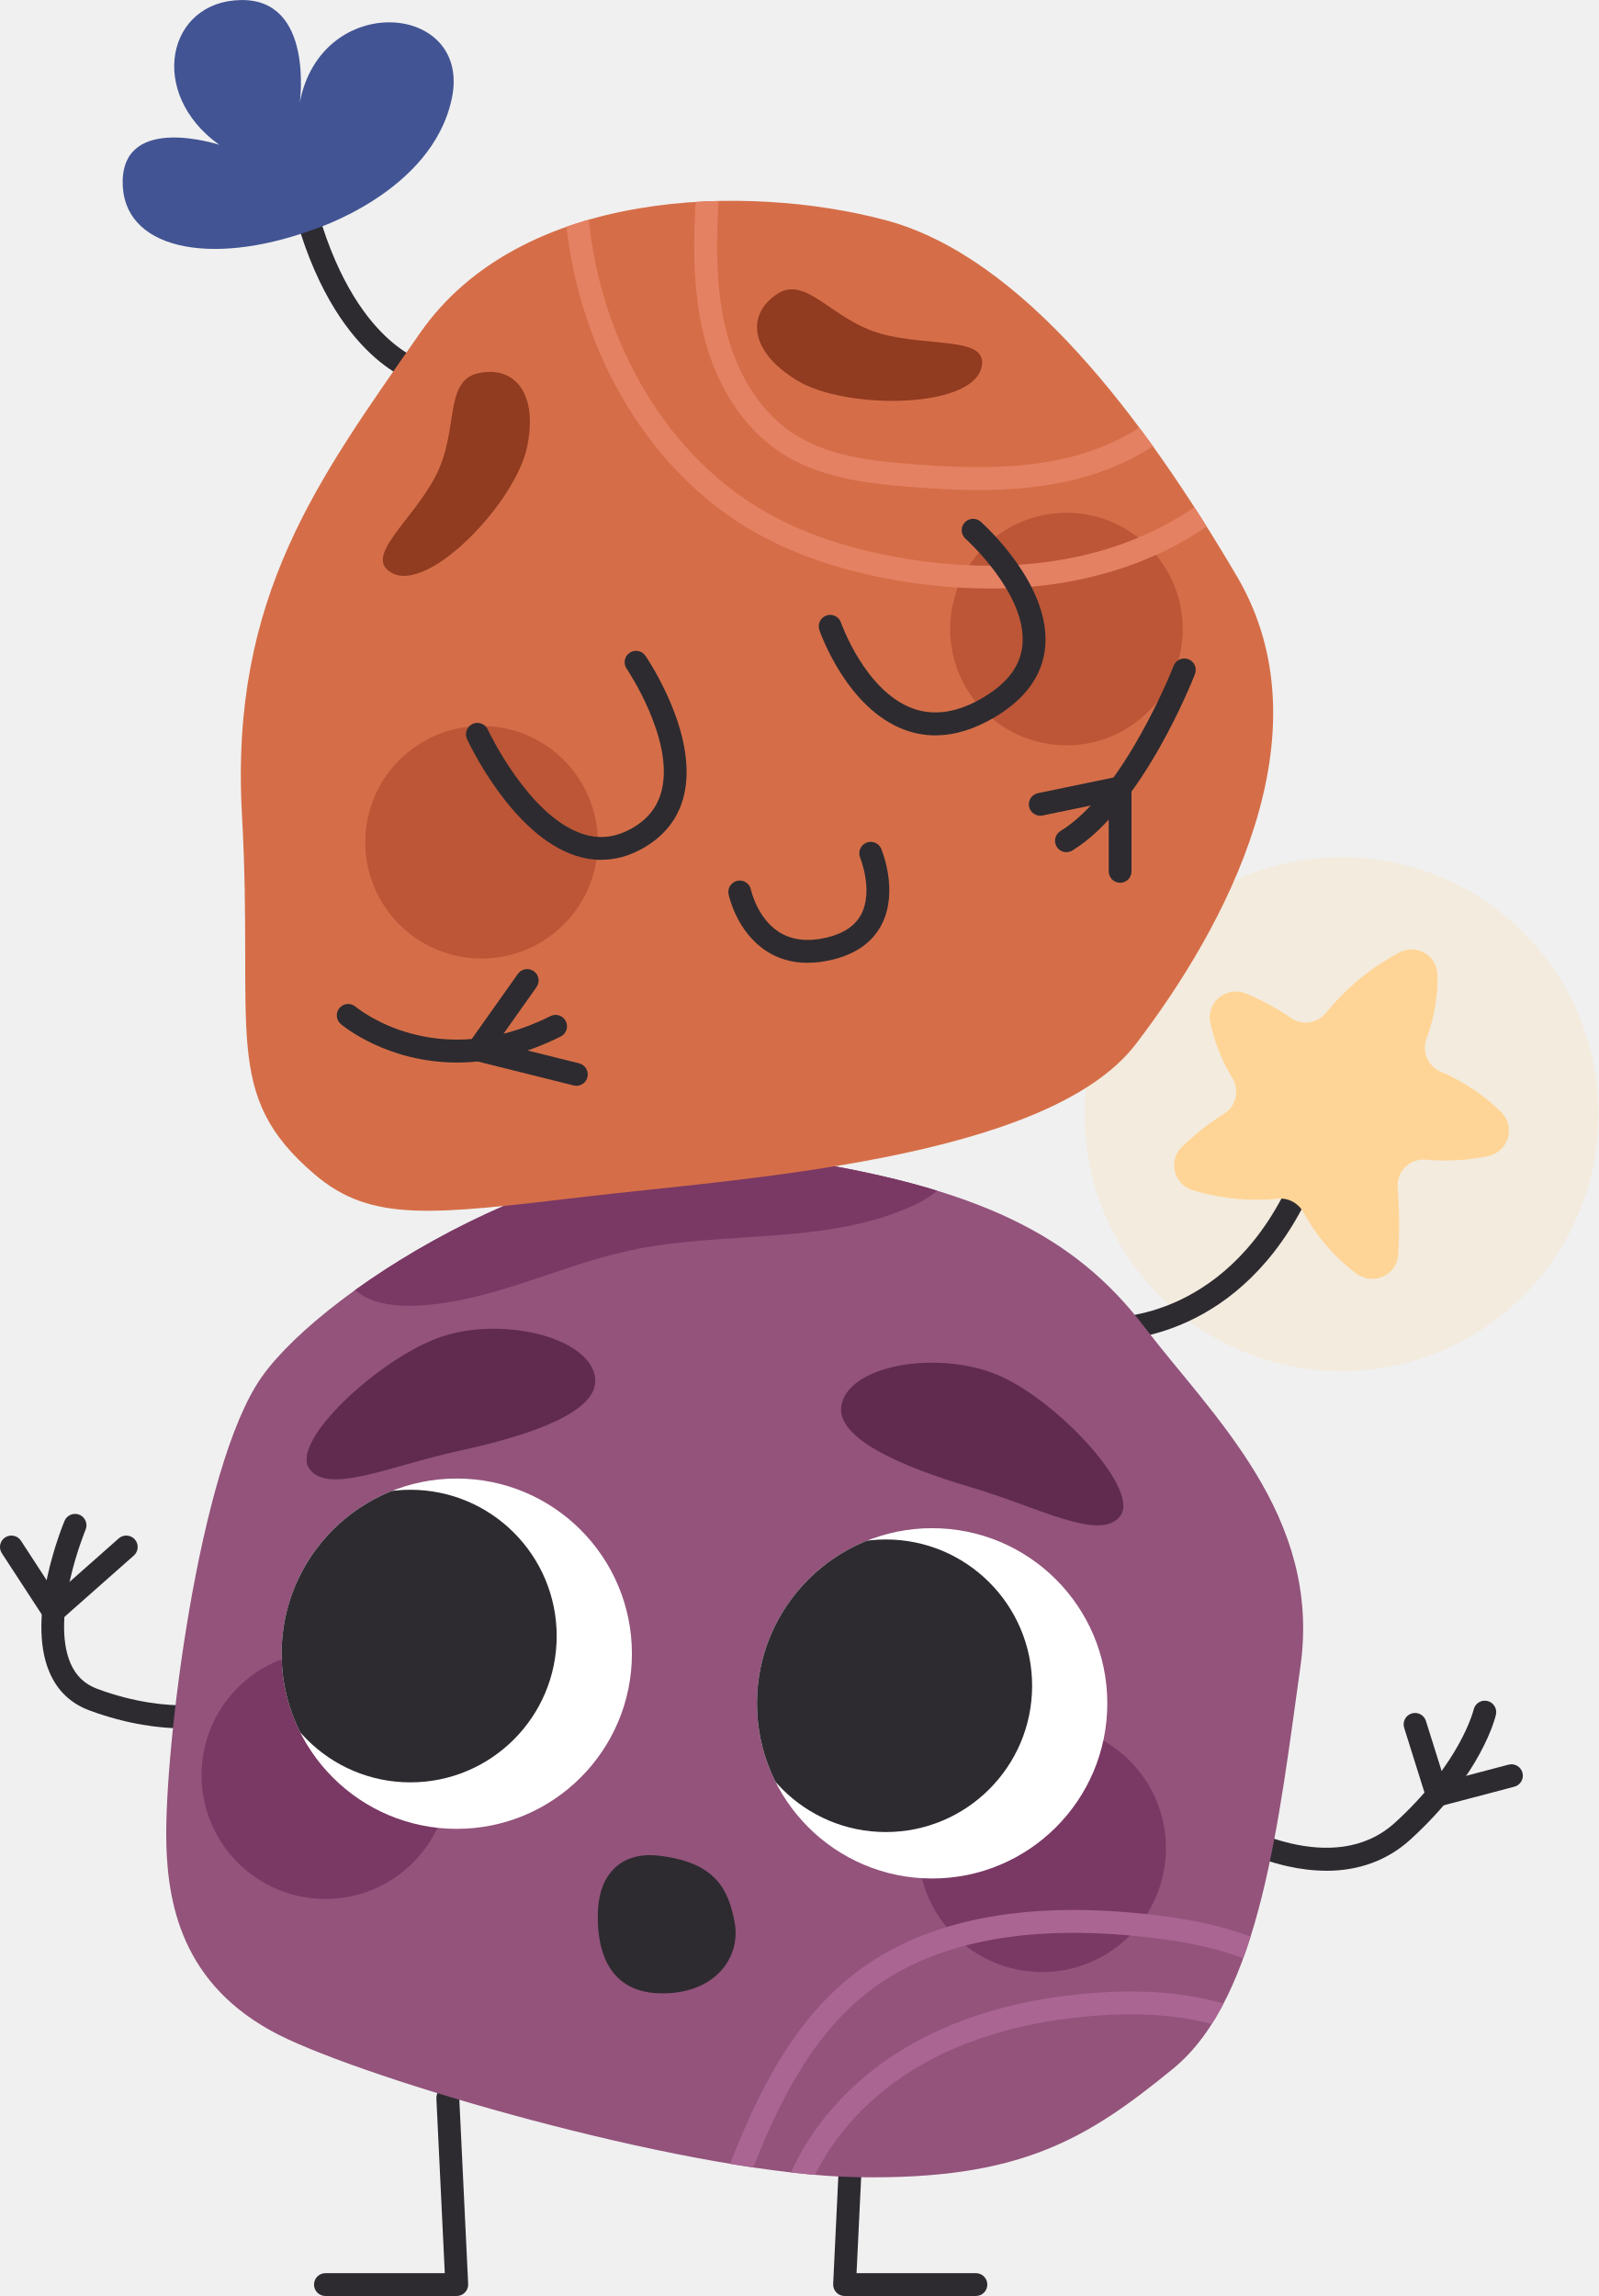
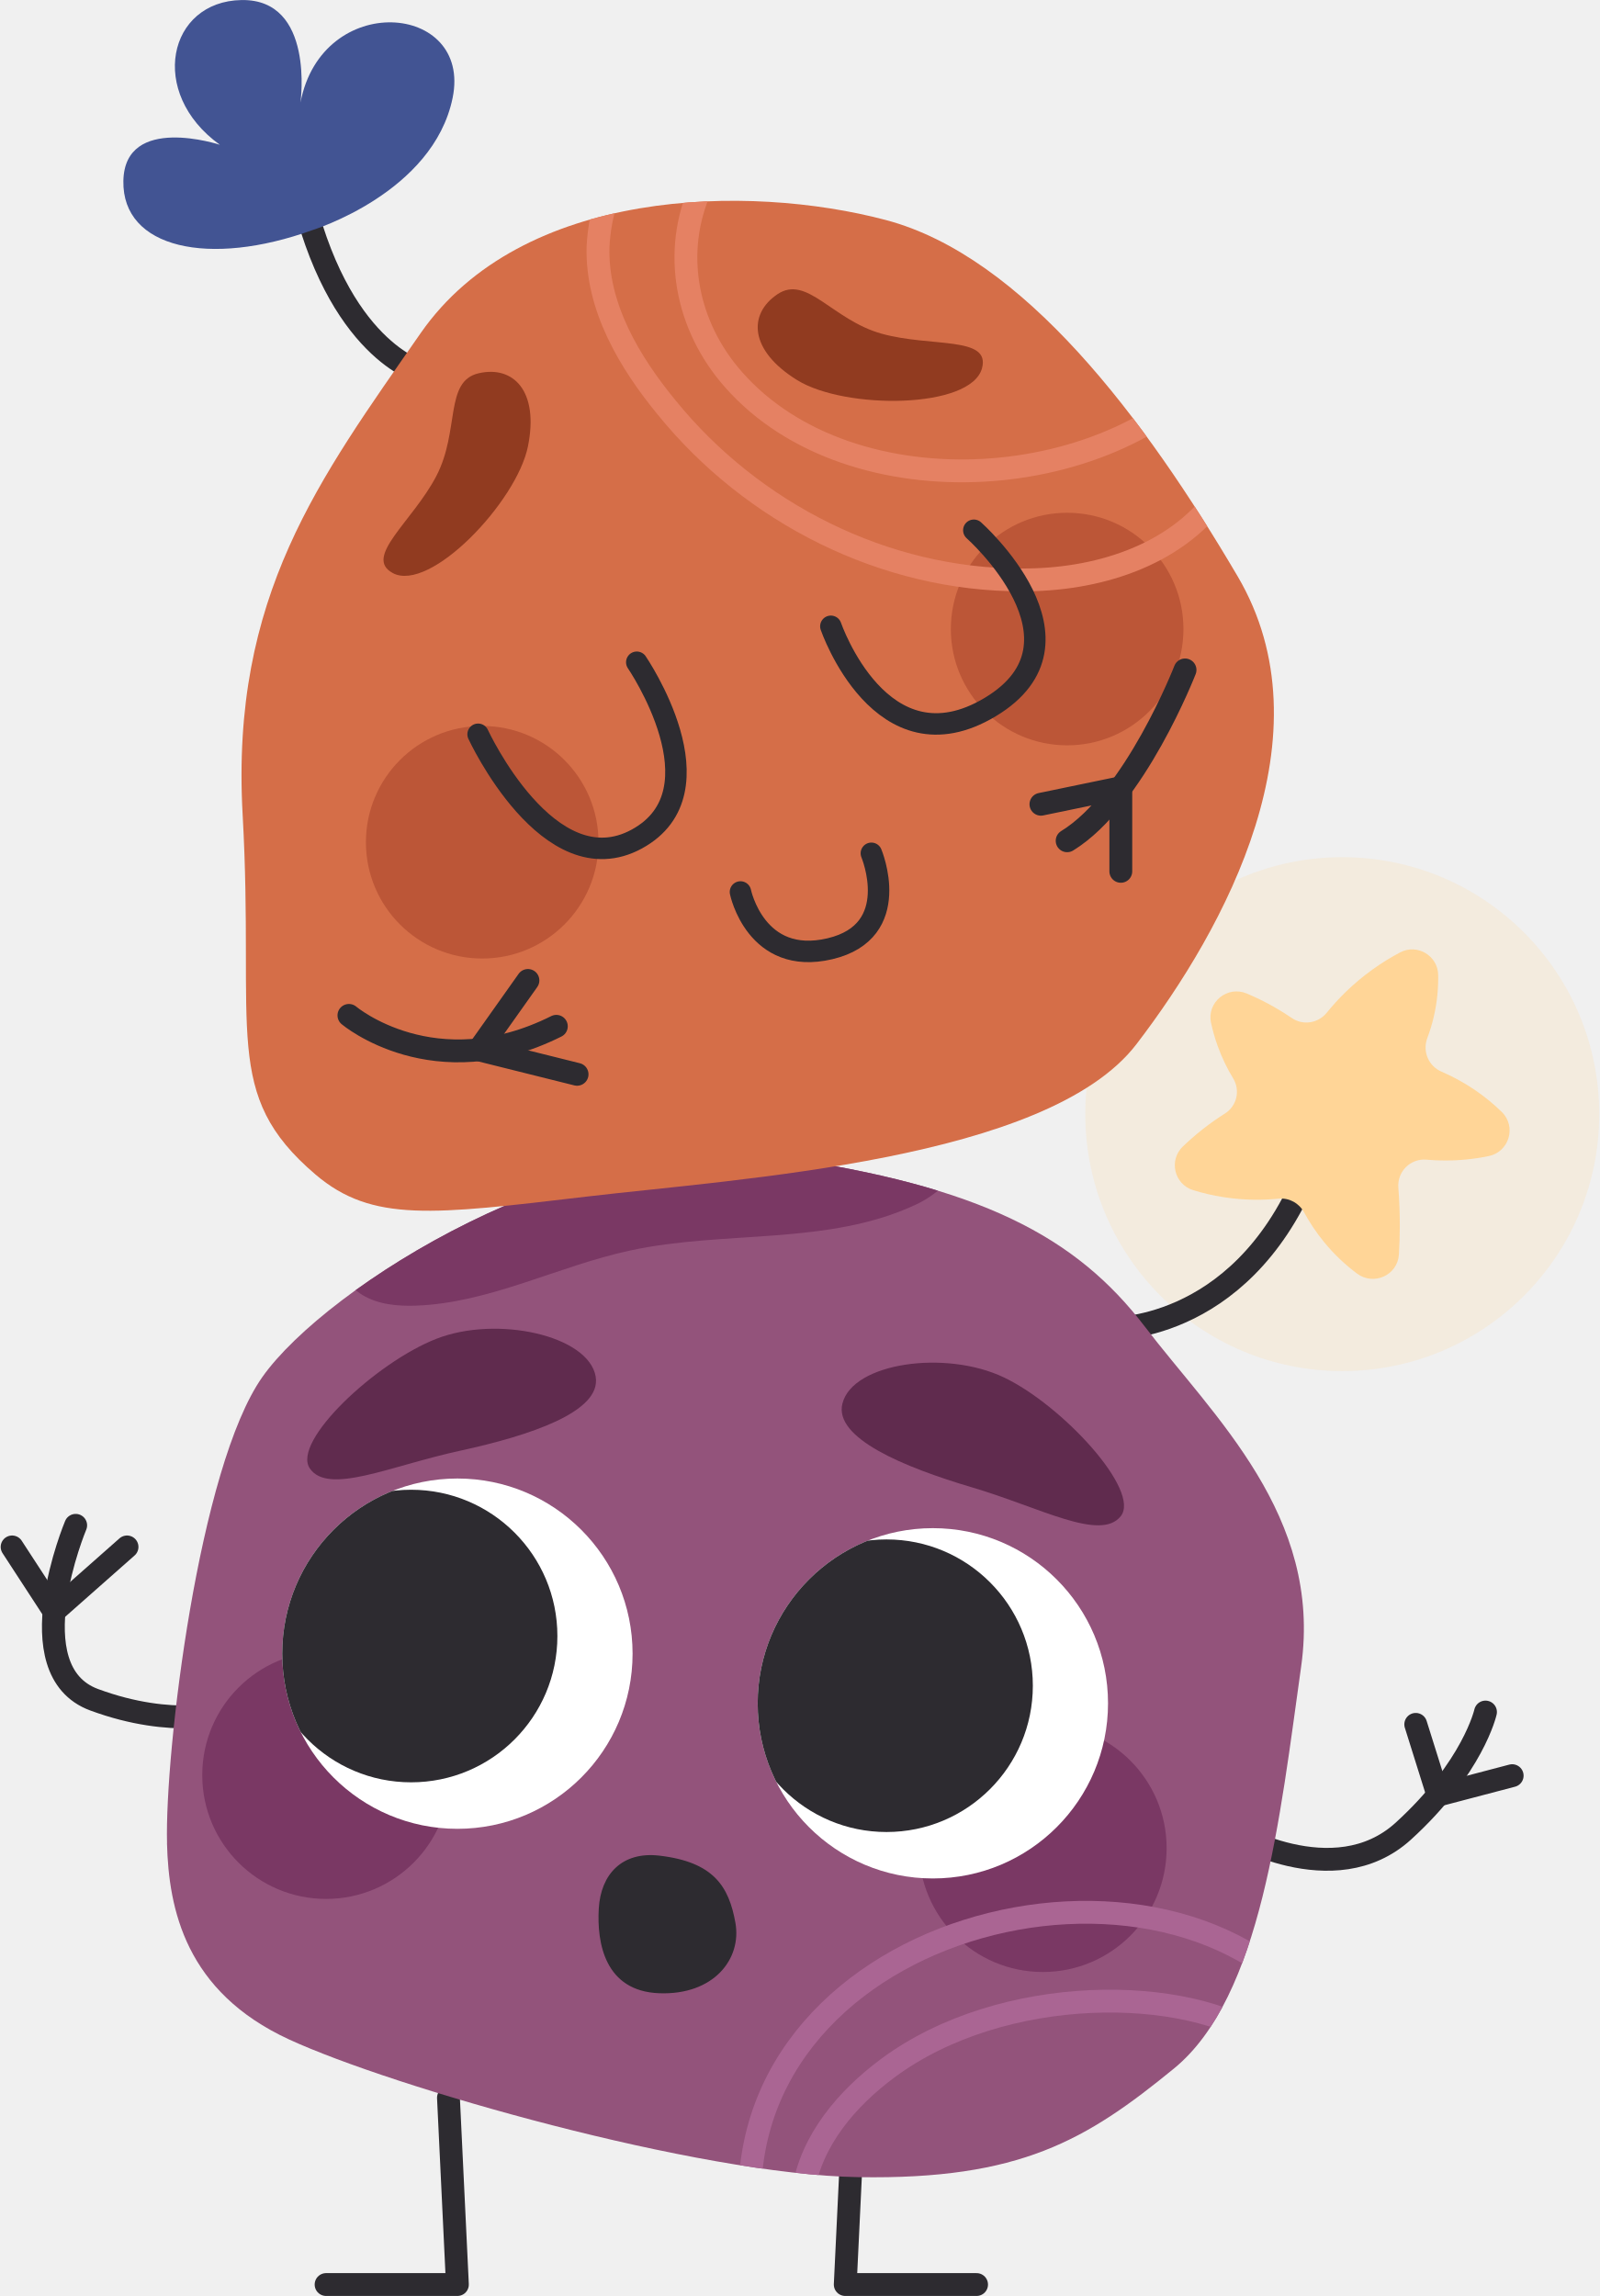
- <svg xmlns="http://www.w3.org/2000/svg" id="Capa_1" width="349.96" height="502.7" version="1.1" viewBox="0 0 349.96 502.7">
+ <svg xmlns="http://www.w3.org/2000/svg" id="Capa_1" width="350.11" height="502.71" version="1.1" viewBox="0 0 350.11 502.71">
  <defs>
    <style>
      .st0 {
+         stroke: #e58163;
+         stroke-miterlimit: 10;
+       }
+ 
+       .st0, .st1, .st2 {
+         stroke-width: 5px;
+       }
+ 
+       .st0, .st1, .st2, .st3 {
+         fill: none;
+       }
+ 
+       .st4 {
        fill: #d56e48;
      }

      .st1 {
+         stroke: #aa6593;
+       }
+ 
+       .st1, .st2, .st3 {
+         stroke-linecap: round;
+         stroke-linejoin: round;
+       }
+ 
+       .st5 {
        fill: #2d2b30;
      }

-       .st2 {
+       .st6 {
        fill: #ffd597;
      }

-       .st3 {
-         fill: #aa6593;
-       }
- 
-       .st4 {
+       .st7 {
        fill: #425493;
      }

-       .st5 {
+       .st2, .st3 {
+         stroke: #2d2b30;
+       }
+ 
+       .st3 {
+         stroke-width: 4.7px;
+       }
+ 
+       .st8 {
        clip-path: url(#clippath-1);
      }

-       .st6 {
+       .st9 {
        clip-path: url(#clippath-3);
      }

-       .st7 {
+       .st10 {
        clip-path: url(#clippath-2);
      }

-       .st8 {
+       .st11 {
        fill: #602b4e;
      }

-       .st9 {
+       .st12 {
        fill: #fff;
      }

-       .st10 {
+       .st13 {
        fill: #7a3864;
      }

-       .st11 {
+       .st14 {
        fill: #bc5637;
      }

-       .st12 {
+       .st15 {
        opacity: .2;
      }

-       .st13 {
+       .st16 {
        fill: #913b20;
      }

-       .st14 {
-         fill: #e58163;
-       }
- 
-       .st15 {
+       .st17 {
        clip-path: url(#clippath);
      }

-       .st16 {
+       .st18 {
        fill: #93537b;
      }
    </style>
    <clipPath id="clippath">
-       <path class="st16" d="M36.42,403.58c-.51-19.93,6.96-82.38,20.88-102.1s69.04-54.53,113.13-48.15,64.98,17.4,80.06,37.13,38.87,41.42,34.23,74.37c-4.64,32.95-8.7,72.4-27.85,88.07s-33.65,24.37-69.04,23.79c-35.39-.58-102.1-19.72-124.73-30.17s-26.32-28.51-26.69-42.93Z" />
+       <path class="st18" d="M36.57,403.58c-.51-19.93,6.96-82.38,20.88-102.1s69.04-54.53,113.13-48.15c44.09,6.38,64.98,17.4,80.06,37.13s38.87,41.42,34.23,74.37c-4.64,32.95-8.7,72.4-27.85,88.07s-33.65,24.37-69.04,23.79c-35.39-.58-102.1-19.72-124.73-30.17s-26.32-28.51-26.69-42.93Z" />
    </clipPath>
    <clipPath id="clippath-1">
-       <path class="st0" d="M68.91,257.15c12.43,10.59,25.68,8.81,59.33,4.85,33.65-3.96,100.95-7.94,120.43-33.4,19.48-25.46,42.51-67.78,22.14-102.41s-46.93-70.05-77.04-78.02-79.7-7.08-101.84,24.79-41.62,57.56-38.96,105.38-4.67,61.24,15.94,78.81Z" />
+       <path class="st4" d="M69.06,257.15c12.43,10.59,25.68,8.81,59.33,4.85,33.65-3.96,100.95-7.94,120.43-33.4,19.48-25.46,42.51-67.78,22.14-102.41-20.37-34.63-46.93-70.05-77.04-78.02s-79.7-7.08-101.84,24.79c-22.14,31.88-41.62,57.56-38.96,105.38,2.66,47.82-4.67,61.24,15.94,78.81Z" />
    </clipPath>
    <clipPath id="clippath-2">
-       <circle class="st9" cx="100" cy="362.07" r="38.35" />
+       <circle class="st12" cx="100.14" cy="362.07" r="38.35" />
    </clipPath>
    <clipPath id="clippath-3">
-       <circle class="st9" cx="204.08" cy="372.94" r="38.35" />
+       <circle class="st12" cx="204.23" cy="372.94" r="38.35" />
    </clipPath>
  </defs>
-   <g class="st12">
-     <circle class="st2" cx="293.71" cy="243.94" r="56.26" />
+   <g class="st15">
+     <circle class="st6" cx="293.86" cy="243.94" r="56.26" />
  </g>
-   <path class="st1" d="M290.38,409.59c-2.76,0-5.65-.34-8.65-1.02-7.94-1.81-13.86-5.37-14.11-5.52-1.18-.72-1.55-2.26-.84-3.44.72-1.18,2.26-1.55,3.43-.84h0c.21.13,21.52,12.77,35.21.29,14.41-13.13,17.19-24.65,17.22-24.76.31-1.34,1.64-2.19,2.99-1.88,1.34.3,2.19,1.63,1.89,2.98-.12.53-3.05,13.07-18.73,27.36-4.97,4.53-11.23,6.84-18.41,6.84Z" />
-   <path class="st1" d="M314.67,395.55c-1.07,0-2.05-.69-2.38-1.75l-4.87-15.51c-.41-1.32.32-2.72,1.64-3.13,1.32-.41,2.72.32,3.13,1.64l4.15,13.23,13.94-3.67c1.33-.35,2.7.45,3.05,1.78.35,1.33-.45,2.7-1.78,3.05l-16.25,4.28c-.21.06-.43.08-.64.08Z" />
-   <path class="st1" d="M40.42,378.43c-5.3,0-12.44-.84-20.81-3.93-4.07-1.5-7.02-4.29-8.75-8.3-5.36-12.34,2.92-32.36,3.27-33.21.53-1.27,2-1.87,3.27-1.34,1.27.53,1.87,2,1.34,3.27-.08.19-7.81,18.9-3.29,29.28,1.19,2.74,3.12,4.57,5.9,5.59,16.26,6,27.48,2.69,27.6,2.65,1.31-.41,2.72.33,3.12,1.65.41,1.32-.32,2.71-1.63,3.12-.28.09-3.93,1.19-10.01,1.19Z" />
-   <path class="st1" d="M11.7,355.31c-.11,0-.22,0-.34-.02-.72-.1-1.36-.5-1.76-1.11l-9.2-14.11c-.75-1.16-.43-2.71.73-3.46,1.16-.75,2.71-.43,3.46.73l7.61,11.69,13.79-12.2c1.03-.91,2.61-.82,3.53.22.91,1.04.82,2.61-.22,3.53l-15.96,14.11c-.46.41-1.05.63-1.66.63Z" />
-   <path class="st1" d="M242.94,293.43c-.33,0-.54,0-.63-.01-1.38-.06-2.45-1.23-2.38-2.61.06-1.38,1.23-2.43,2.61-2.38,1.12.05,27.01.69,40.9-32.04.54-1.27,2.01-1.86,3.28-1.32,1.27.54,1.86,2.01,1.32,3.28-14.27,33.61-40.59,35.1-45.1,35.1Z" />
-   <path class="st1" d="M91.96,83.92c-.21,0-.42-.03-.62-.08-.81-.21-19.89-5.54-28.14-42.47-.3-1.35.55-2.68,1.9-2.98,1.35-.3,2.68.55,2.98,1.9,3.95,17.67,10.44,27.28,15.2,32.22,5.08,5.28,9.29,6.49,9.33,6.51,1.32.37,2.11,1.73,1.76,3.06-.3,1.12-1.3,1.86-2.41,1.86Z" />
-   <path class="st4" d="M68.22,50.39s26.49-8.13,30.73-28.99-28.62-23.5-33.32,1.06c0,0,3.19-22.71-12.9-22.45s-20.58,20.33-4.74,31.69c0,0-20.86-6.87-21.13,7.92s18.81,18.91,41.36,10.77Z" />
-   <path class="st1" d="M213.66,502.7h-28.75c-.68,0-1.34-.28-1.81-.78s-.72-1.16-.69-1.84l1.96-40.88c.07-1.38,1.22-2.43,2.62-2.38,1.38.07,2.44,1.24,2.38,2.62l-1.84,38.26h26.13c1.38,0,2.5,1.12,2.5,2.5s-1.12,2.5-2.5,2.5Z" />
-   <path class="st1" d="M100,502.7h-28.75c-1.38,0-2.5-1.12-2.5-2.5s1.12-2.5,2.5-2.5h26.13l-1.84-38.26c-.07-1.38,1-2.55,2.38-2.62,1.39-.07,2.55,1,2.62,2.38l1.96,40.88c.03.68-.22,1.35-.69,1.84s-1.13.78-1.81.78Z" />
+   <path class="st2" d="M269.06,400.91s22.91,13.93,38.19,0c15.28-13.93,17.97-26.06,17.97-26.06" />
+   <polyline class="st2" points="309.95 377.55 314.81 393.05 331.06 388.78" />
+   <path class="st2" d="M16.57,333.97s-13.33,31.77,4.04,38.19,29.2,2.7,29.2,2.7" />
+   <polyline class="st2" points="2.65 338.7 11.84 352.81 27.81 338.7" />
+   <path class="st2" d="M242.58,290.92s28.51,1.32,43.31-33.56" />
+   <path class="st2" d="M92.1,81.42s-18.32-4.73-26.33-40.6" />
+   <path class="st7" d="M68.37,50.39s26.49-8.13,30.73-28.99-28.62-23.5-33.32,1.06c0,0,3.19-22.71-12.9-22.45s-20.58,20.33-4.74,31.69c0,0-20.86-6.87-21.13,7.92s18.81,18.91,41.36,10.77Z" />
+   <polyline class="st2" points="187.01 459.31 185.05 500.2 213.8 500.2" />
+   <polyline class="st2" points="98.18 459.31 100.14 500.2 71.39 500.2" />
  <g>
-     <path class="st16" d="M36.42,403.58c-.51-19.93,6.96-82.38,20.88-102.1s69.04-54.53,113.13-48.15,64.98,17.4,80.06,37.13,38.87,41.42,34.23,74.37c-4.64,32.95-8.7,72.4-27.85,88.07s-33.65,24.37-69.04,23.79c-35.39-.58-102.1-19.72-124.73-30.17s-26.32-28.51-26.69-42.93Z" />
-     <g class="st15">
-       <circle class="st10" cx="71.24" cy="388.66" r="27.11" />
-       <circle class="st10" cx="228.15" cy="404.66" r="27.11" />
-       <path class="st3" d="M172.73,486.92c-.21,0-.41-.03-.62-.08-1.34-.34-2.14-1.7-1.8-3.04,3.54-13.86,13.45-26.61,27.17-35,11.61-7.09,25.9-11.3,42.47-12.49,18.99-1.37,33.95,2.27,44.44,10.8,1.07.87,1.23,2.45.36,3.52-.87,1.07-2.44,1.23-3.52.36-9.47-7.71-23.25-10.96-40.93-9.69-15.76,1.14-29.3,5.1-40.22,11.77-12.62,7.71-21.71,19.36-24.94,31.97-.29,1.13-1.3,1.88-2.42,1.88Z" />
-       <path class="st3" d="M158.5,486.92c-.29,0-.58-.05-.86-.15-1.3-.48-1.96-1.91-1.48-3.21,6.27-17.05,14.08-38.26,30.62-51.21,15.15-11.86,36.88-16.31,64.6-13.22,12.52,1.39,28.27,4.39,39.06,15.29.97.98.96,2.56-.02,3.54-.98.97-2.56.96-3.54-.02-9.69-9.78-24.36-12.53-36.06-13.83-26.37-2.93-46.88,1.17-60.96,12.19-15.42,12.08-22.96,32.55-29.01,49-.37,1.01-1.33,1.64-2.35,1.64Z" />
-       <path class="st10" d="M83.96,264.75c-4.07,1.87-8.59,4.27-9.67,8.61-.98,3.92,1.47,8.09,4.92,10.18s7.67,2.47,11.71,2.33c16.18-.58,31.07-8.66,46.89-12.07,20.77-4.49,43.4-1.03,62.62-10.08,5.11-2.41,10.48-7.31,8.85-12.71-.65-2.14-2.32-3.82-4.06-5.23-14.05-11.33-34.36-10.08-51.87-5.69-24.08,6.04-46.67,16.78-69.08,27.46" />
+     <path class="st18" d="M36.57,403.58c-.51-19.93,6.96-82.38,20.88-102.1s69.04-54.53,113.13-48.15c44.09,6.38,64.98,17.4,80.06,37.13s38.87,41.42,34.23,74.37c-4.64,32.95-8.7,72.4-27.85,88.07s-33.65,24.37-69.04,23.79c-35.39-.58-102.1-19.72-124.73-30.17s-26.32-28.51-26.69-42.93Z" />
+     <g class="st17">
+       <circle class="st13" cx="71.39" cy="388.66" r="27.11" />
+       <circle class="st13" cx="228.3" cy="404.66" r="27.11" />
+       <path class="st1" d="M277.32,446.97c-17.13-12.45-57.85-12.8-82.99,5.88-8.92,6.62-16.71,15.77-18.45,26.74-.45,2.85-.48,5.79.24,8.59,2.33,9.02,11.85,14.41,21.04,16,19.73,3.42,39.26-5.82,56.87-15.37,8.01-4.34,16.2-9.02,21.57-16.38s9.09-20.1,1.73-25.46Z" />
+       <path class="st1" d="M164.58,488.43c-7.83-67.13,91.77-92.81,125.22-45.61,37.95,63.12-119.1,98.06-125.22,45.61Z" />
+       <path class="st13" d="M84.1,264.75c-4.07,1.87-8.59,4.27-9.67,8.61-.98,3.92,1.47,8.09,4.92,10.18s7.67,2.47,11.71,2.33c16.18-.58,31.07-8.66,46.89-12.07,20.77-4.49,43.4-1.03,62.62-10.08,5.11-2.41,10.48-7.31,8.85-12.71-.65-2.14-2.32-3.82-4.06-5.23-14.05-11.33-34.36-10.08-51.87-5.69-24.08,6.04-46.67,16.78-69.08,27.46" />
    </g>
  </g>
  <g>
-     <path class="st0" d="M68.91,257.15c12.43,10.59,25.68,8.81,59.33,4.85,33.65-3.96,100.95-7.94,120.43-33.4,19.48-25.46,42.51-67.78,22.14-102.41s-46.93-70.05-77.04-78.02-79.7-7.08-101.84,24.79-41.62,57.56-38.96,105.38-4.67,61.24,15.94,78.81Z" />
-     <g class="st5">
-       <circle class="st11" cx="105.43" cy="184.41" r="25.46" />
-       <circle class="st11" cx="233.48" cy="137.73" r="25.46" />
-       <path class="st14" d="M214.17,107.28c-5.16,0-10.28-.31-15.26-.71-9.06-.72-19.42-1.95-27.8-7.36-8.15-5.28-14.19-14.41-17.01-25.73-2.57-10.31-2.26-21.04-1.77-30.28.07-1.38,1.24-2.43,2.63-2.36,1.38.07,2.44,1.25,2.36,2.63-.47,8.88-.77,19.17,1.63,28.81,2.51,10.08,7.79,18.16,14.87,22.74,7.39,4.79,16.64,5.87,25.48,6.58,11.48.91,23.68,1.36,35.17-1.55,12.22-3.1,22.2-10,27.38-18.94.69-1.2,2.23-1.6,3.42-.91,1.2.69,1.6,2.22.91,3.42-5.85,10.1-16.95,17.85-30.48,21.28-7.09,1.8-14.35,2.39-21.53,2.39Z" />
-       <path class="st14" d="M216.64,128.85c-5.89,0-11.98-.48-18.25-1.45-13.46-2.08-25.14-6.05-34.73-11.82-22.58-13.58-37.91-40.41-40-70.02-.1-1.38.94-2.57,2.32-2.67,1.37-.11,2.57.94,2.67,2.32,1.98,28.01,16.38,53.33,37.59,66.09,9.03,5.43,20.11,9.19,32.92,11.17,16,2.47,30.71,1.65,43.72-2.43,14.75-4.63,27.04-13.54,34.58-25.11.75-1.16,2.31-1.48,3.46-.73,1.16.75,1.48,2.3.73,3.46-8.18,12.54-21.41,22.18-37.27,27.15-8.6,2.7-17.88,4.05-27.73,4.05Z" />
+     <path class="st4" d="M69.06,257.15c12.43,10.59,25.68,8.81,59.33,4.85,33.65-3.96,100.95-7.94,120.43-33.4,19.48-25.46,42.51-67.78,22.14-102.41-20.37-34.63-46.93-70.05-77.04-78.02s-79.7-7.08-101.84,24.79c-22.14,31.88-41.62,57.56-38.96,105.38,2.66,47.82-4.67,61.24,15.94,78.81Z" />
+     <g class="st8">
+       <circle class="st14" cx="105.57" cy="184.41" r="25.46" />
+       <circle class="st14" cx="233.63" cy="137.73" r="25.46" />
+       <path class="st0" d="M188.88,19.7c-25.87-4.31-56.38,4.22-57.95,34.29-.39,13.14,6.87,25.31,15,35.21,18.79,23.18,47.72,37.83,77.76,37.77,16.01.08,33.42-5,43.09-18.44,8.97-12,11.03-29.48,4.11-42.83-.62-1.24-1.32-2.45-2.07-3.63-14.39-21.52-54.44-38.86-79.73-42.33l-.2-.03Z" />
+       <path class="st0" d="M268.14,78.22c-23.45,30.1-81.69,34.26-107.54,4.91-10.41-11.77-13.52-27.97-7.1-42.15,10.18-22.58,37.93-31.14,61.27-28.95,21.87,2.2,42.76,10.86,54.88,28.52,7.78,11.64,7.26,26.29-1.41,37.53l-.11.14Z" />
    </g>
  </g>
  <g>
-     <circle class="st9" cx="100" cy="362.07" r="38.35" />
-     <g class="st7">
-       <circle class="st1" cx="89.85" cy="358.21" r="32.03" />
+     <circle class="st12" cx="100.14" cy="362.07" r="38.35" />
+     <g class="st10">
+       <circle class="st5" cx="90" cy="358.21" r="32.03" />
    </g>
  </g>
  <g>
-     <circle class="st9" cx="204.08" cy="372.94" r="38.35" />
-     <g class="st6">
-       <circle class="st1" cx="193.94" cy="369.09" r="32.03" />
+     <circle class="st12" cx="204.23" cy="372.94" r="38.35" />
+     <g class="st9">
+       <circle class="st5" cx="194.09" cy="369.09" r="32.03" />
    </g>
  </g>
-   <path class="st8" d="M184.29,307.29c-1.9,7.58,13.37,13.92,28.41,18.38s28.06,11.88,32.52,6.31-12.73-24.25-25.54-30.38c-12.81-6.13-33.15-3.22-35.38,5.69Z" />
-   <path class="st8" d="M130.26,301.42c1.33,7.7-14.37,12.89-29.69,16.22-15.33,3.33-28.86,9.76-32.89,3.87s14.5-23.24,27.73-28.39c13.23-5.16,33.3-.75,34.86,8.3Z" />
-   <path class="st1" d="M144.18,406.29c11.9,1.38,15.24,6.73,16.67,14.68s-4.75,15.89-16.67,15.45-13.68-11.03-13.24-18.54,5.08-12.53,13.24-11.59Z" />
-   <path class="st1" d="M131.65,188.26c-1.9,0-3.81-.32-5.73-.95-13.9-4.6-23.28-24.64-23.67-25.49-.58-1.25-.03-2.74,1.22-3.32,1.25-.58,2.74-.03,3.32,1.22.09.19,8.87,18.93,20.71,22.84,3.62,1.2,7.07.85,10.56-1.05,3.7-2.01,5.93-4.81,6.83-8.54,2.69-11.17-7.59-26.42-7.7-26.57-.78-1.14-.49-2.69.65-3.47,1.14-.78,2.69-.49,3.47.65.48.7,11.64,17.21,8.44,30.55-1.23,5.12-4.36,9.07-9.3,11.77-2.88,1.57-5.83,2.35-8.81,2.35Z" />
-   <path class="st1" d="M204.82,161.01c-2.28,0-4.52-.4-6.69-1.19-12.69-4.63-18.5-21.18-18.74-21.88-.45-1.31.25-2.73,1.55-3.18,1.31-.45,2.73.25,3.18,1.55.08.24,5.33,15.03,15.74,18.81,4.71,1.71,9.92.88,15.5-2.46,5.29-3.17,8.07-6.93,8.49-11.47,1.04-11.09-12.32-23.11-12.46-23.23-1.03-.92-1.12-2.5-.21-3.53.92-1.03,2.49-1.13,3.53-.21.63.56,15.38,13.81,14.12,27.42-.57,6.16-4.24,11.31-10.9,15.3-4.5,2.7-8.89,4.06-13.11,4.06Z" />
-   <path class="st1" d="M176.81,210.81c-3.32,0-6.32-.84-8.95-2.53-6.58-4.21-8.28-12.15-8.35-12.49-.28-1.35.6-2.67,1.95-2.95,1.35-.28,2.67.59,2.95,1.95.01.05,1.37,6.25,6.17,9.29,2.78,1.76,6.27,2.17,10.39,1.2,3.75-.88,6.31-2.62,7.62-5.17,2.64-5.16-.24-12.25-.27-12.33-.53-1.27.07-2.74,1.35-3.27,1.27-.53,2.73.07,3.27,1.34.16.38,3.81,9.26.12,16.51-2,3.93-5.68,6.55-10.94,7.79-1.85.44-3.62.65-5.3.65Z" />
-   <path class="st1" d="M233.48,186.58c-.84,0-1.66-.42-2.13-1.19-.72-1.18-.35-2.72.83-3.44,13.92-8.53,24.68-35.91,24.78-36.18.5-1.29,1.94-1.93,3.24-1.43,1.29.5,1.92,1.95,1.43,3.23-.46,1.19-11.47,29.22-26.83,38.63-.41.25-.86.37-1.3.37Z" />
-   <path class="st1" d="M245.24,193.28c-1.38,0-2.5-1.12-2.5-2.5v-15.23l-14.48,3c-1.35.28-2.68-.59-2.96-1.94-.28-1.35.59-2.67,1.94-2.95l17.49-3.62c.74-.15,1.5.03,2.08.51.58.47.92,1.19.92,1.94v18.3c0,1.38-1.12,2.5-2.5,2.5Z" />
-   <path class="st1" d="M100.09,232.64c-15.26,0-24.9-7.94-25.47-8.42-1.05-.89-1.19-2.47-.3-3.52.89-1.05,2.46-1.19,3.52-.3.73.61,17.83,14.5,42.69,2.07,1.23-.62,2.74-.12,3.35,1.12.62,1.23.12,2.74-1.12,3.35-8.42,4.21-16.08,5.7-22.68,5.7Z" />
-   <path class="st1" d="M126.19,237.72c-.2,0-.4-.02-.61-.07l-21.52-5.37c-.8-.2-1.45-.78-1.74-1.56s-.17-1.64.3-2.31l10.76-15.18c.8-1.13,2.36-1.39,3.49-.59,1.13.8,1.39,2.36.59,3.49l-8.64,12.2,17.97,4.48c1.34.33,2.15,1.69,1.82,3.03-.28,1.14-1.3,1.9-2.42,1.9Z" />
-   <path class="st13" d="M85.83,125.47c8.17,4.37,27.14-15.59,29.6-27.72s-3.18-17.76-10.76-16.03-4.11,12.59-9.31,22.54-16.03,17.73-9.53,21.2Z" />
-   <path class="st13" d="M214.84,80.63c-2.41,8.94-29.94,9.11-40.46,2.6-10.53-6.51-10.77-14.48-4.32-18.81s11.99,5.62,22.8,8.64c10.81,3.02,23.9.45,21.98,7.57Z" />
-   <path class="st2" d="M258.82,251.02c-3.13,3.02-1.89,8.29,2.27,9.57,2.02.62,4.26,1.16,6.71,1.54,4.61.71,8.7.65,11.99.32,2.29-.23,4.47.97,5.57,2.99s2.57,4.32,4.45,6.6c2.31,2.81,4.78,5.04,7.13,6.8,3.65,2.74,8.89.4,9.18-4.16.12-1.98.2-4.06.2-6.22,0-2.97-.11-5.78-.32-8.42-.28-3.51,2.65-6.44,6.15-6.13,2.59.23,5.54.28,8.75-.04,1.73-.17,3.36-.43,4.88-.74,4.48-.92,6.14-6.48,2.86-9.67-1.67-1.63-3.64-3.29-5.95-4.86-2.53-1.71-5-2.99-7.24-3.96-2.85-1.22-4.2-4.45-3.11-7.35.53-1.41,1.02-2.96,1.41-4.65.78-3.34,1.02-6.45.97-9.19-.07-4.2-4.59-6.89-8.31-4.93-1.96,1.03-4.04,2.29-6.14,3.81-4.29,3.09-7.54,6.44-9.95,9.41-1.86,2.29-5.16,2.84-7.6,1.18-1.22-.83-2.54-1.66-3.96-2.47-2.05-1.16-4.06-2.13-5.97-2.93-4.23-1.77-8.77,1.94-7.8,6.42.34,1.59.81,3.28,1.44,5.04.99,2.76,2.19,5.13,3.4,7.12,1.61,2.65.82,6.07-1.81,7.72-1.57.99-3.22,2.13-4.89,3.45-1.58,1.25-3.01,2.51-4.3,3.75Z" />
+   <path class="st11" d="M184.43,307.29c-1.9,7.58,13.37,13.92,28.41,18.38s28.06,11.88,32.52,6.31-12.73-24.25-25.54-30.38c-12.81-6.13-33.15-3.22-35.38,5.69Z" />
+   <path class="st11" d="M130.41,301.42c1.33,7.7-14.37,12.89-29.69,16.22-15.33,3.33-28.86,9.76-32.89,3.87s14.5-23.24,27.73-28.39c13.23-5.16,33.3-.75,34.86,8.3Z" />
+   <path class="st5" d="M144.33,406.29c11.9,1.38,15.24,6.73,16.67,14.68s-4.75,15.89-16.67,15.45-13.68-11.03-13.24-18.54c.44-7.5,5.08-12.53,13.24-11.59Z" />
+   <path class="st3" d="M139.41,145s19.3,28.2,0,38.71c-19.3,10.51-34.74-22.94-34.74-22.94" />
+   <path class="st3" d="M181.9,137.13s10.99,32.02,34.89,17.68c23.9-14.34-3.59-38.71-3.59-38.71" />
+   <path class="st3" d="M190.77,186.83s7.17,17.07-9.08,20.9-19.58-12.43-19.58-12.43" />
+   <path class="st2" d="M259.44,146.68s-10.99,28.33-25.81,37.41" />
+   <polyline class="st2" points="227.89 176.09 245.38 172.47 245.38 190.78" />
+   <path class="st2" d="M76.39,222.32s18.66,15.77,45.41,2.39" />
+   <polyline class="st2" points="115.58 214.67 104.82 229.85 126.34 235.22" />
+   <path class="st16" d="M85.98,125.47c8.17,4.37,27.14-15.59,29.6-27.72s-3.18-17.76-10.76-16.03-4.11,12.59-9.31,22.54-16.03,17.73-9.53,21.2Z" />
+   <path class="st16" d="M214.99,80.63c-2.41,8.94-29.94,9.11-40.46,2.6-10.53-6.51-10.77-14.48-4.32-18.81,6.45-4.34,11.99,5.62,22.8,8.64,10.81,3.02,23.9.45,21.98,7.57Z" />
+   <path class="st6" d="M258.96,251.02c-3.13,3.02-1.89,8.29,2.27,9.57,2.02.62,4.26,1.16,6.71,1.54,4.61.71,8.7.65,11.99.32,2.29-.23,4.47.97,5.57,2.99s2.57,4.32,4.45,6.6c2.31,2.81,4.78,5.04,7.13,6.8,3.65,2.74,8.89.4,9.18-4.16.12-1.98.2-4.06.2-6.22,0-2.97-.11-5.78-.32-8.42-.28-3.51,2.65-6.44,6.15-6.13,2.59.23,5.54.28,8.75-.04,1.73-.17,3.36-.43,4.88-.74,4.48-.92,6.14-6.48,2.86-9.67-1.67-1.63-3.64-3.29-5.95-4.86-2.53-1.71-5-2.99-7.24-3.96-2.85-1.22-4.2-4.45-3.11-7.35.53-1.41,1.02-2.96,1.41-4.65.78-3.34,1.02-6.45.97-9.19-.07-4.2-4.59-6.89-8.31-4.93-1.96,1.03-4.04,2.29-6.14,3.81-4.29,3.09-7.54,6.44-9.95,9.41-1.86,2.29-5.16,2.84-7.6,1.18-1.22-.83-2.54-1.66-3.96-2.47-2.05-1.16-4.06-2.13-5.97-2.93-4.23-1.77-8.77,1.94-7.8,6.42.34,1.59.81,3.28,1.44,5.04.99,2.76,2.19,5.13,3.4,7.12,1.61,2.65.82,6.07-1.81,7.72-1.57.99-3.22,2.13-4.89,3.45-1.58,1.25-3.01,2.51-4.3,3.75Z" />
</svg>
